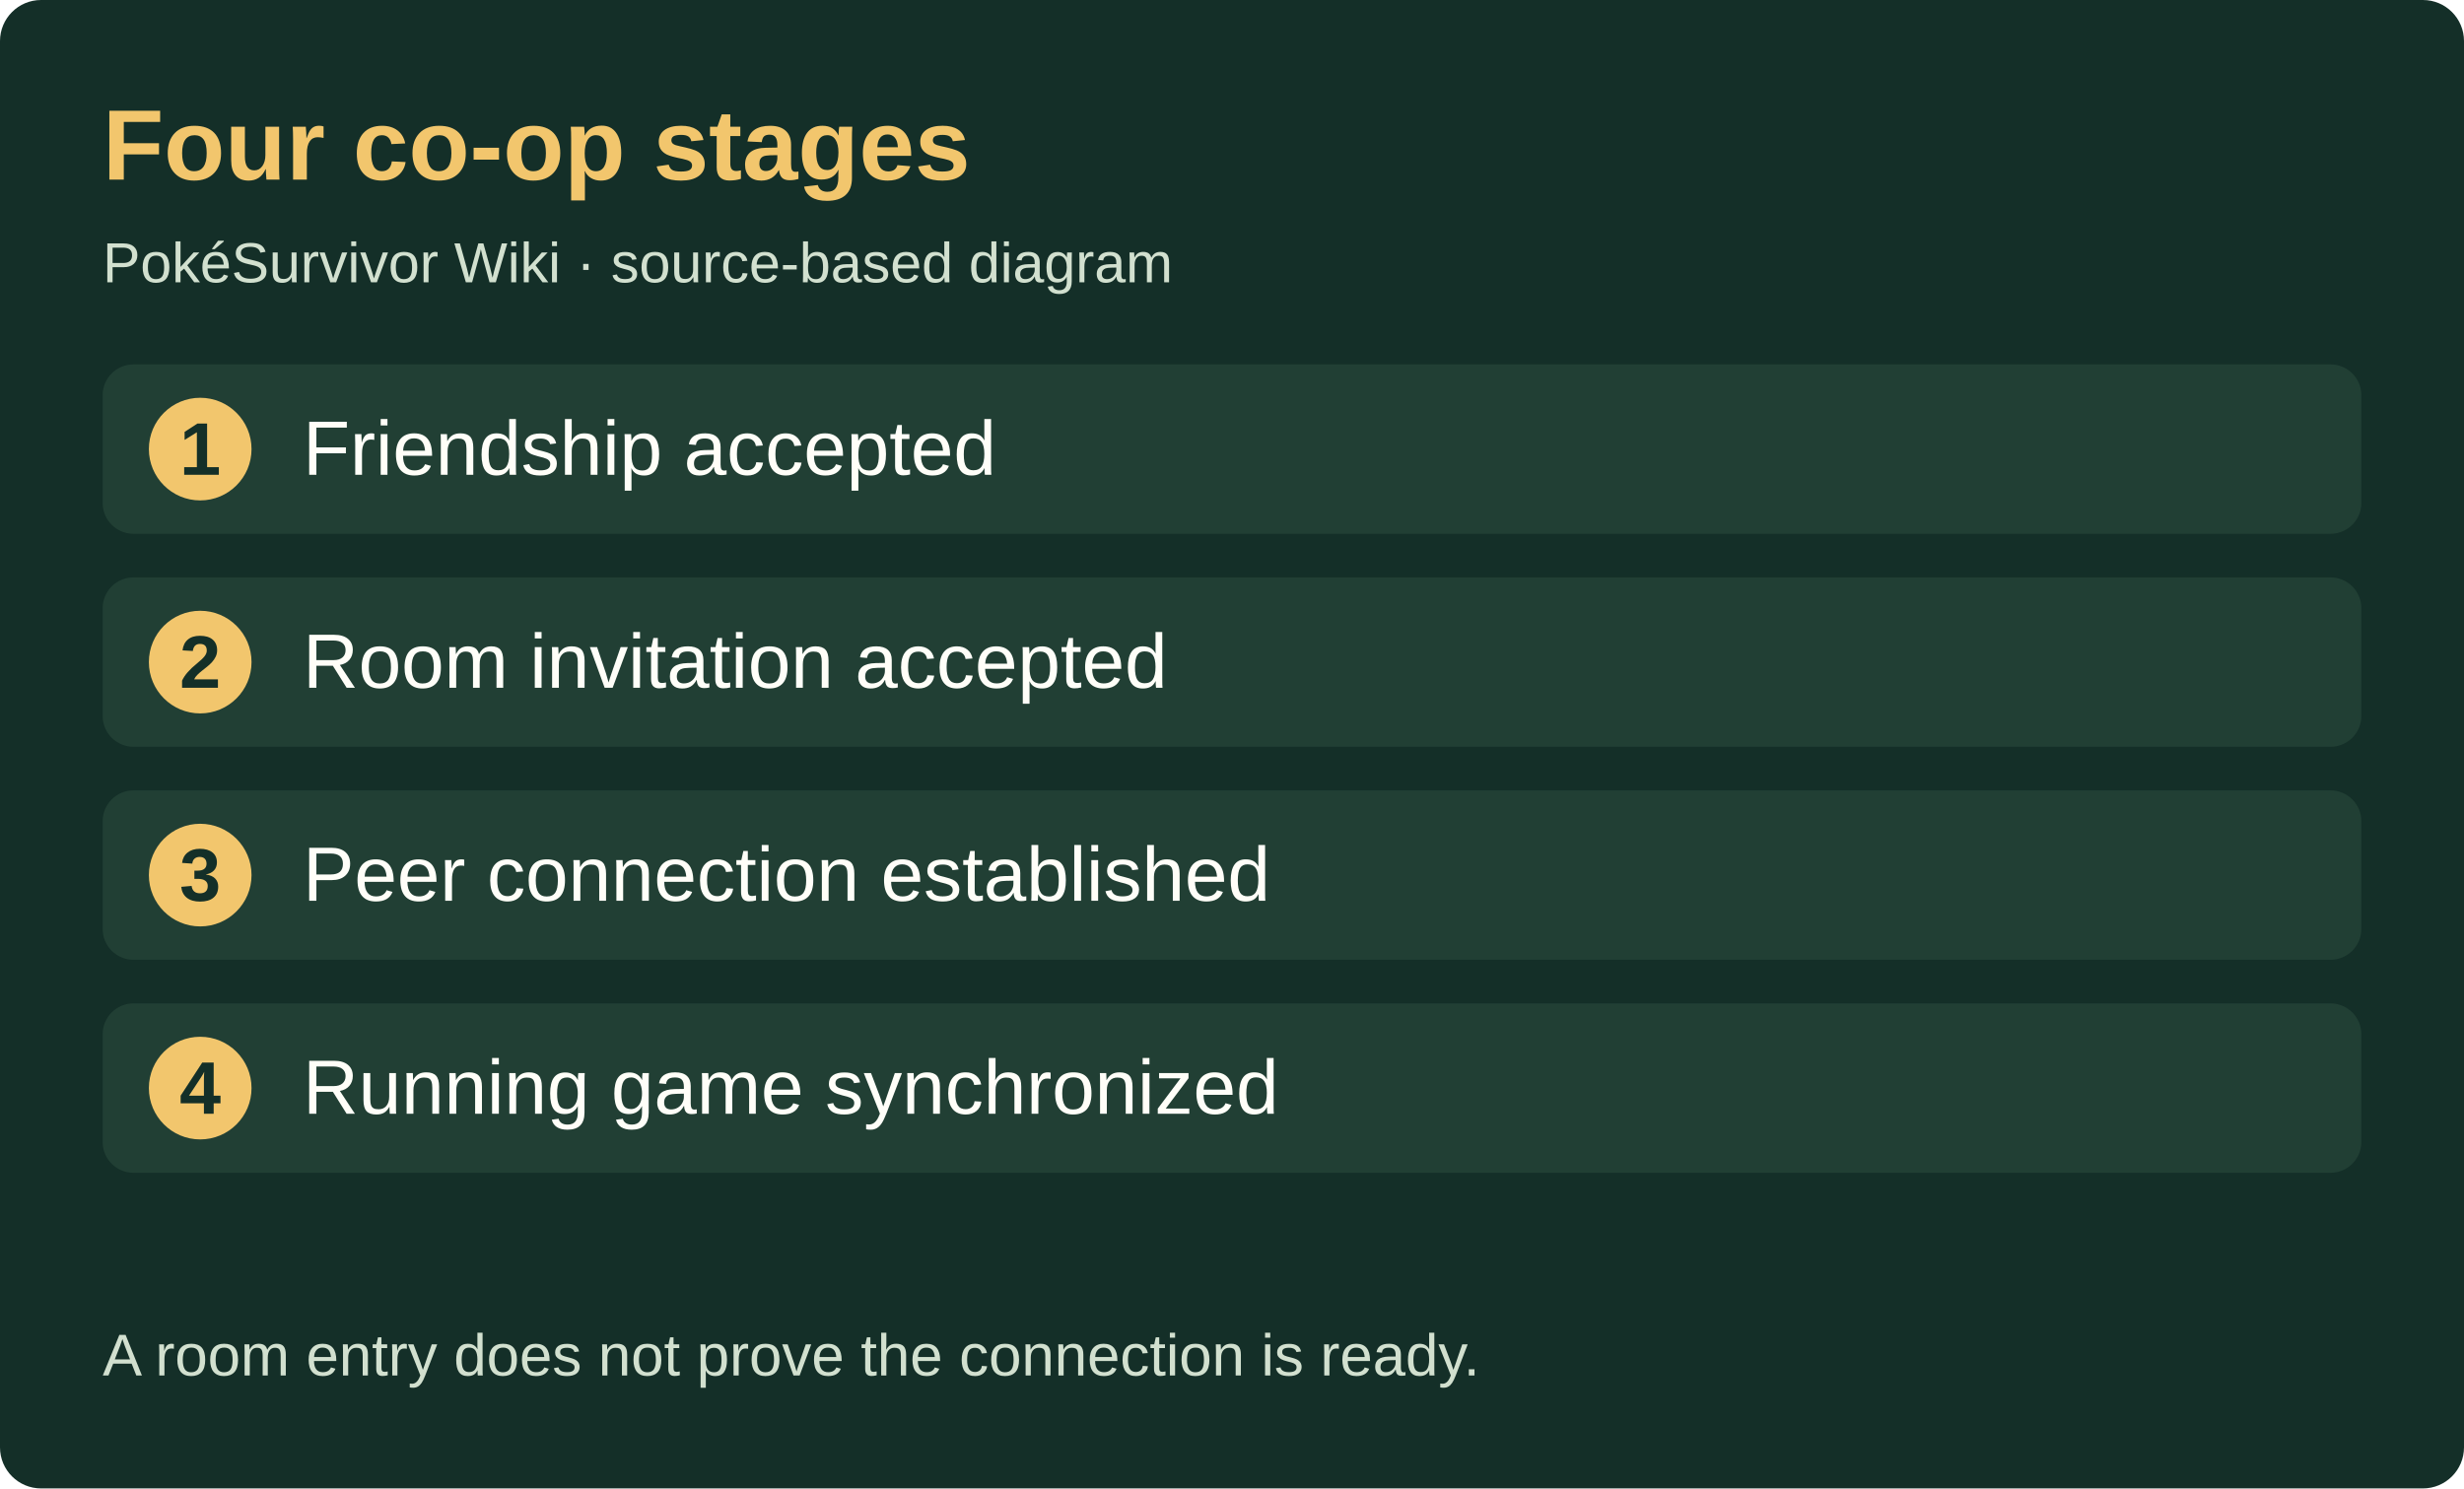
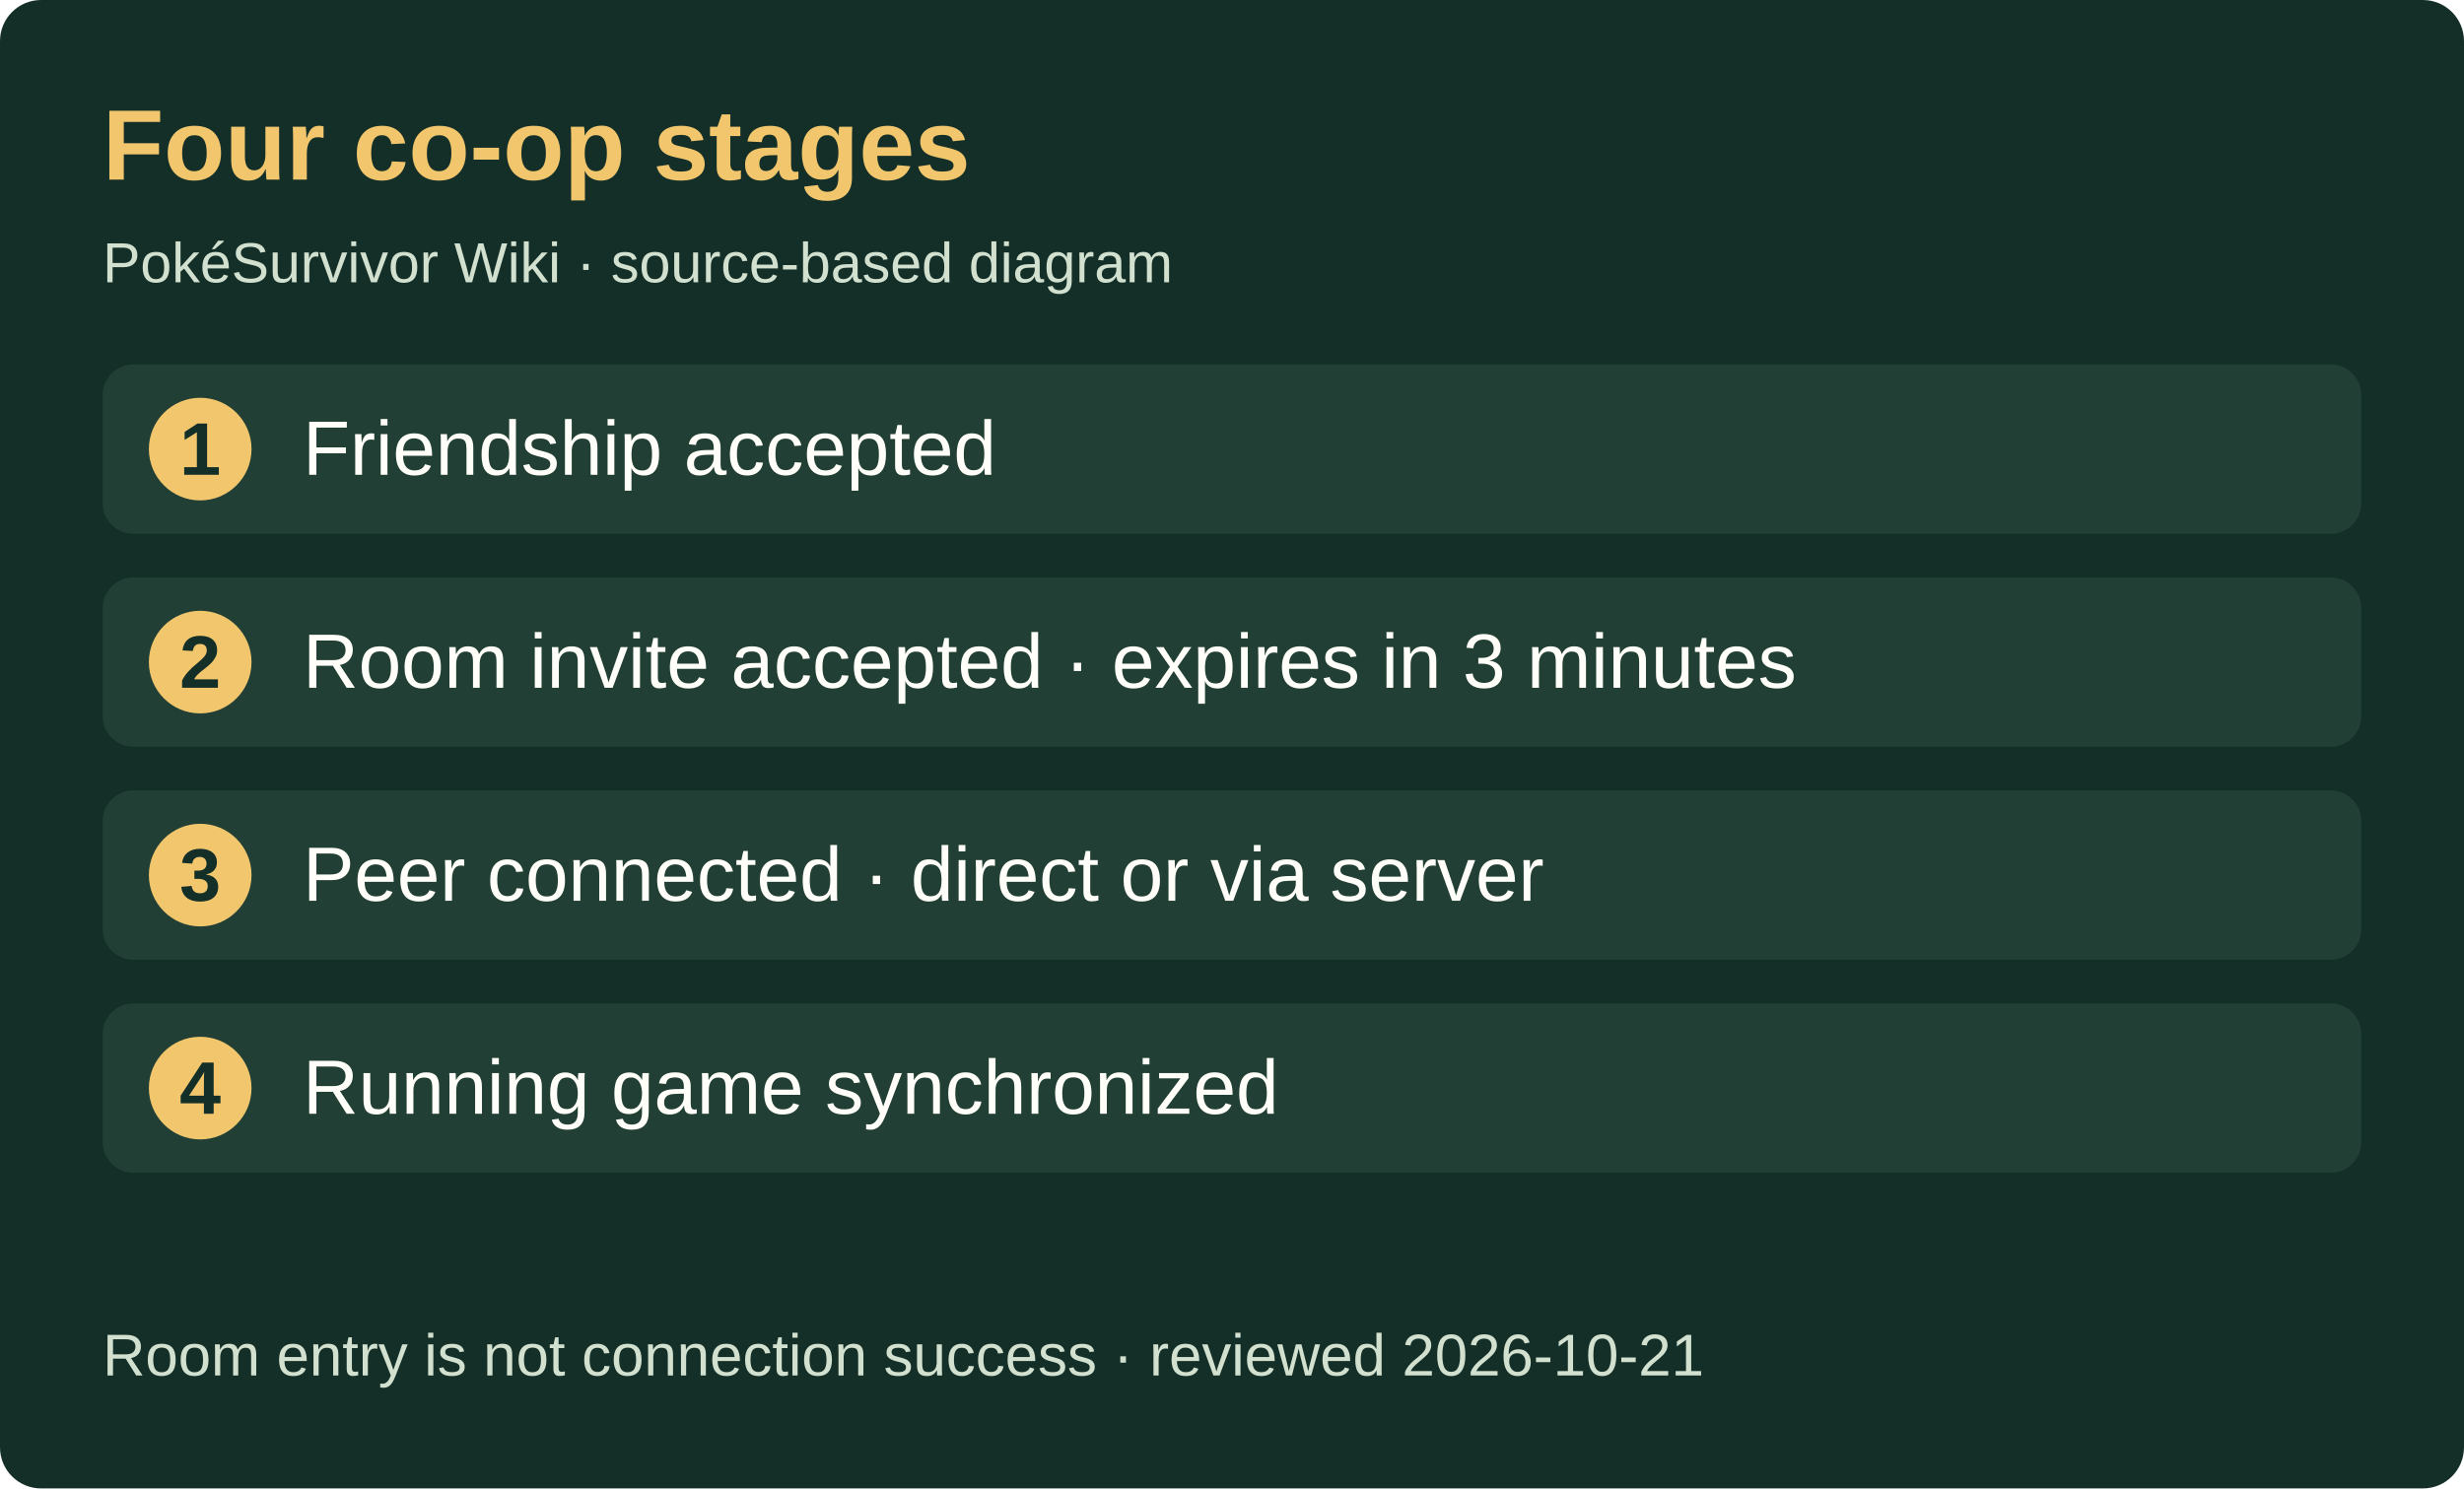
<svg xmlns="http://www.w3.org/2000/svg" width="960" height="580" viewBox="0 0 960 580" role="img" aria-labelledby="title desc">
  <rect width="960" height="580" rx="16" fill="#142f28" />
  <g font-family="Arial,Helvetica,sans-serif">
    <text x="40" y="70" fill="#f2c66d" font-size="39" font-weight="700">Four co-op stages</text>
    <text x="40" y="110" fill="#d2e0cf" font-size="22">PokéSurvivor Wiki · source-based diagram</text>
    <rect x="40" y="142" width="880" height="66" rx="12" fill="#213f34" />
    <circle cx="78" cy="175" r="20" fill="#f2c66d" />
    <text x="78" y="185" text-anchor="middle" fill="#142f28" font-size="29" font-weight="700">1</text>
    <text x="118" y="185" fill="#fffef8" font-size="30">Friendship accepted</text>
    <rect x="40" y="225" width="880" height="66" rx="12" fill="#213f34" />
    <circle cx="78" cy="258" r="20" fill="#f2c66d" />
    <text x="78" y="268" text-anchor="middle" fill="#142f28" font-size="29" font-weight="700">2</text>
-     <text x="118" y="268" fill="#fffef8" font-size="30">Room invitation accepted</text>
+     <text x="118" y="268" fill="#fffef8" font-size="30">Room invite accepted · expires in 3 minutes</text>
    <rect x="40" y="308" width="880" height="66" rx="12" fill="#213f34" />
    <circle cx="78" cy="341" r="20" fill="#f2c66d" />
    <text x="78" y="351" text-anchor="middle" fill="#142f28" font-size="29" font-weight="700">3</text>
-     <text x="118" y="351" fill="#fffef8" font-size="30">Peer connection established</text>
+     <text x="118" y="351" fill="#fffef8" font-size="30">Peer connected · direct or via server</text>
    <rect x="40" y="391" width="880" height="66" rx="12" fill="#213f34" />
    <circle cx="78" cy="424" r="20" fill="#f2c66d" />
    <text x="78" y="434" text-anchor="middle" fill="#142f28" font-size="29" font-weight="700">4</text>
    <text x="118" y="434" fill="#fffef8" font-size="30">Running game synchronized</text>
-     <text x="40" y="536" fill="#d2e0cf" font-size="23">A room entry does not prove the connection is ready.</text>
+     <text x="40" y="536" fill="#d2e0cf" font-size="23">Room entry is not connection success · reviewed 2026-10-21</text>
  </g>
</svg>
